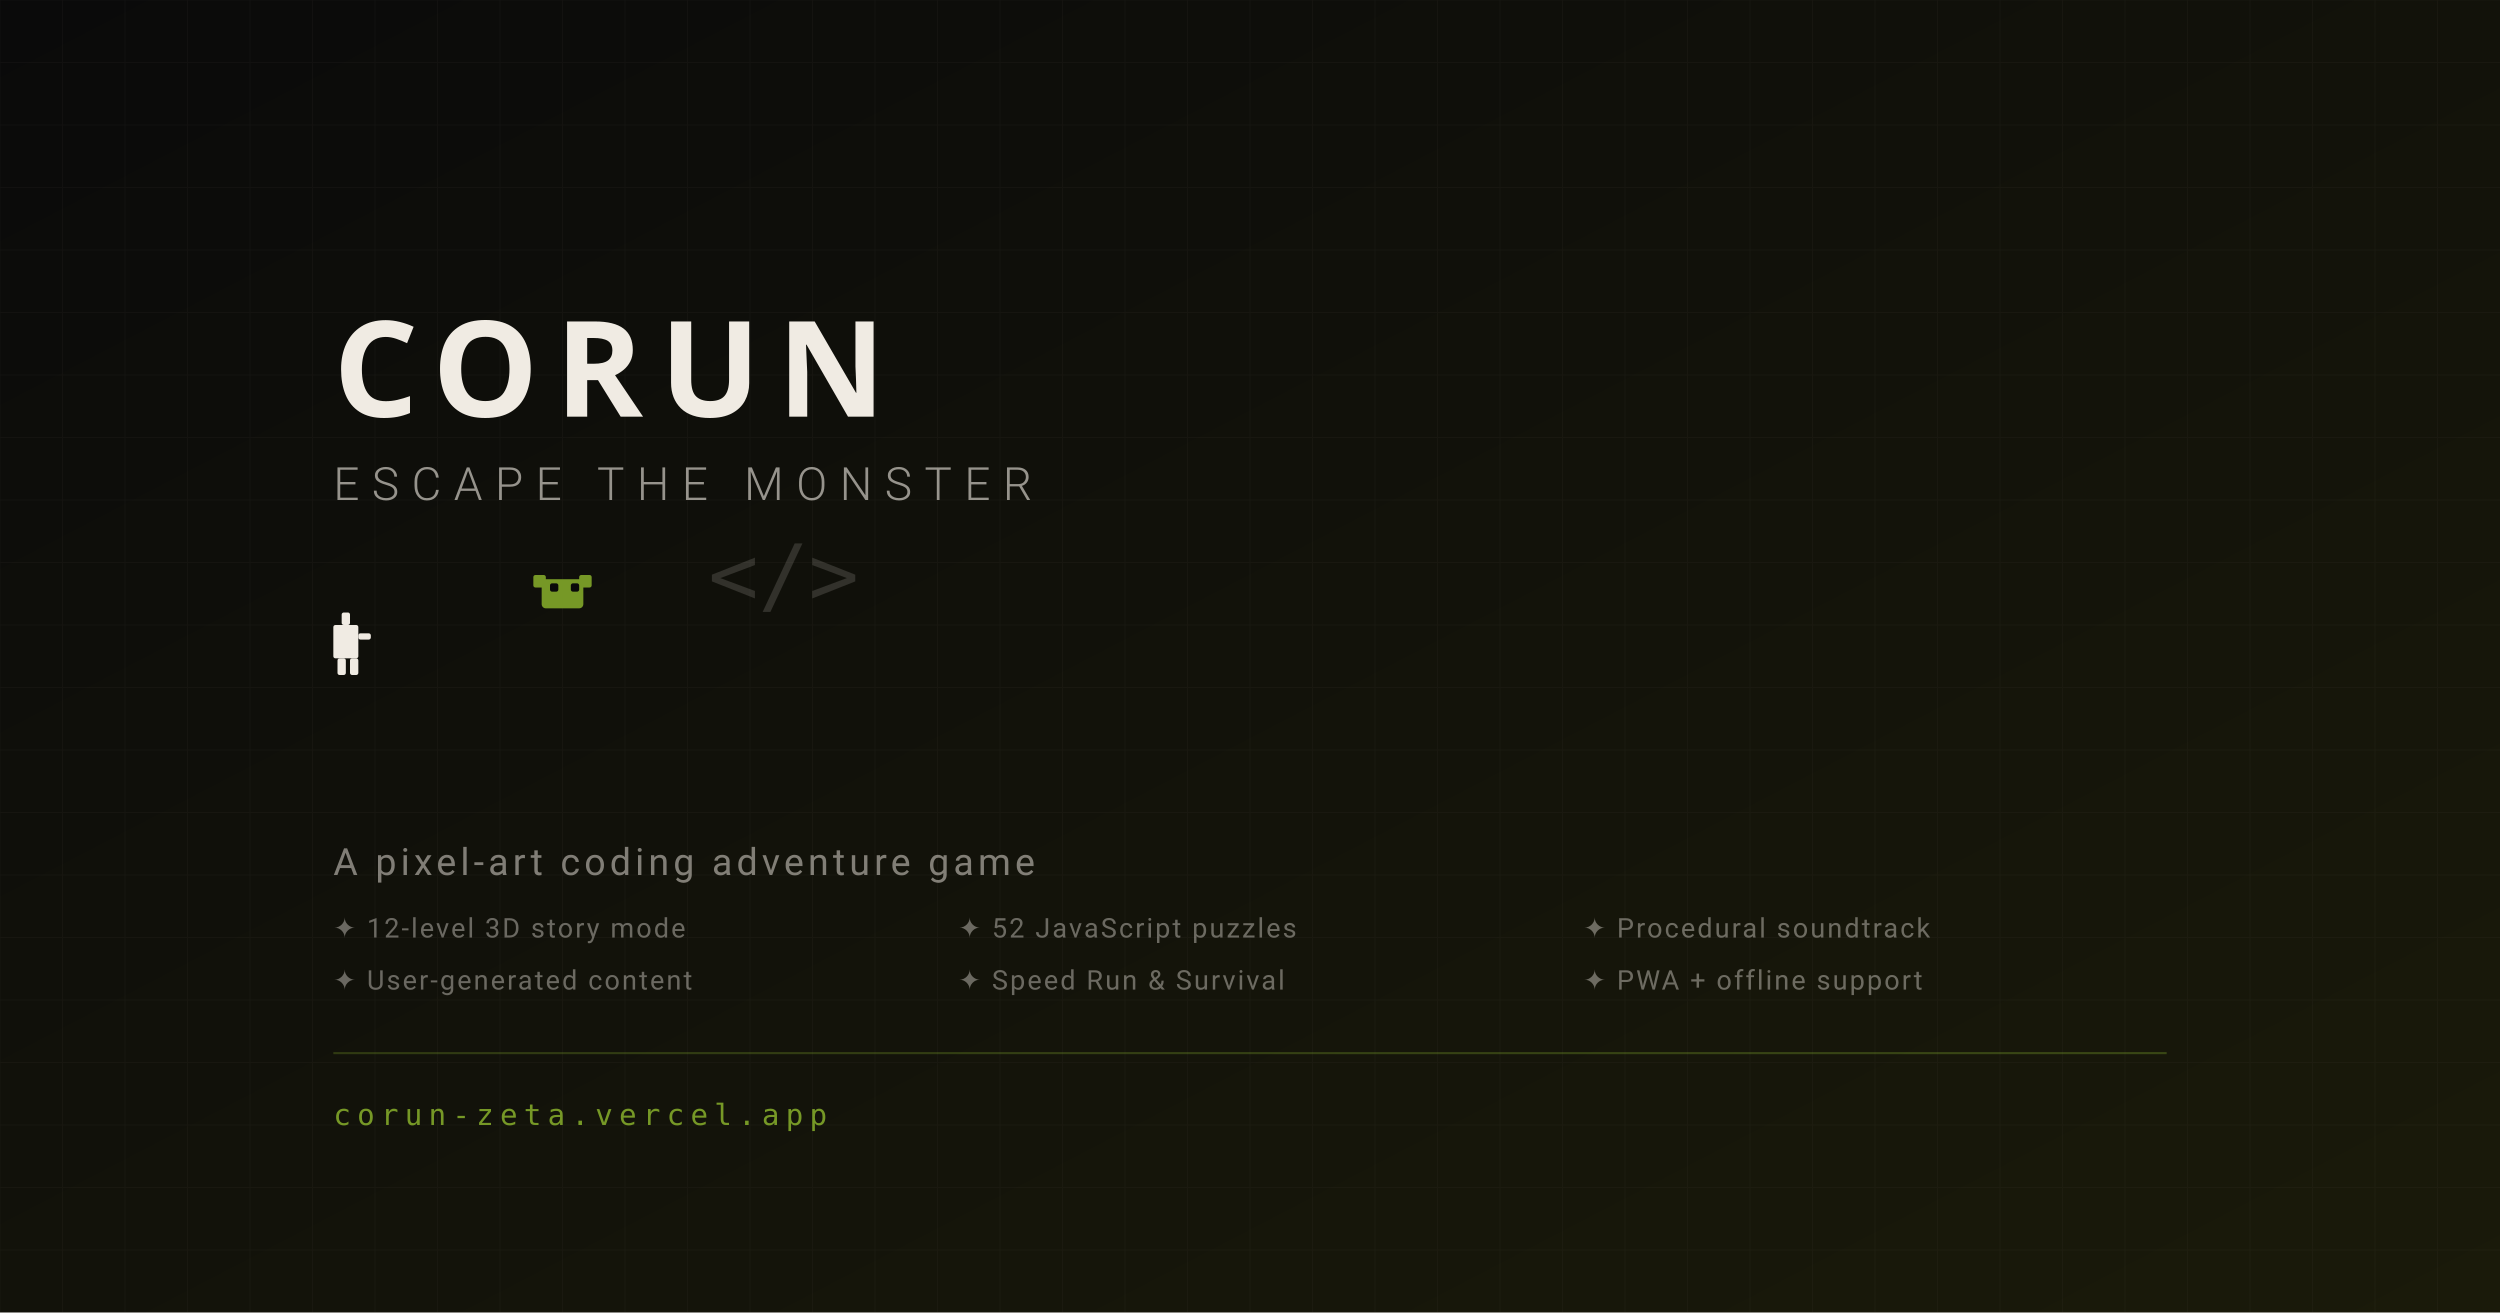
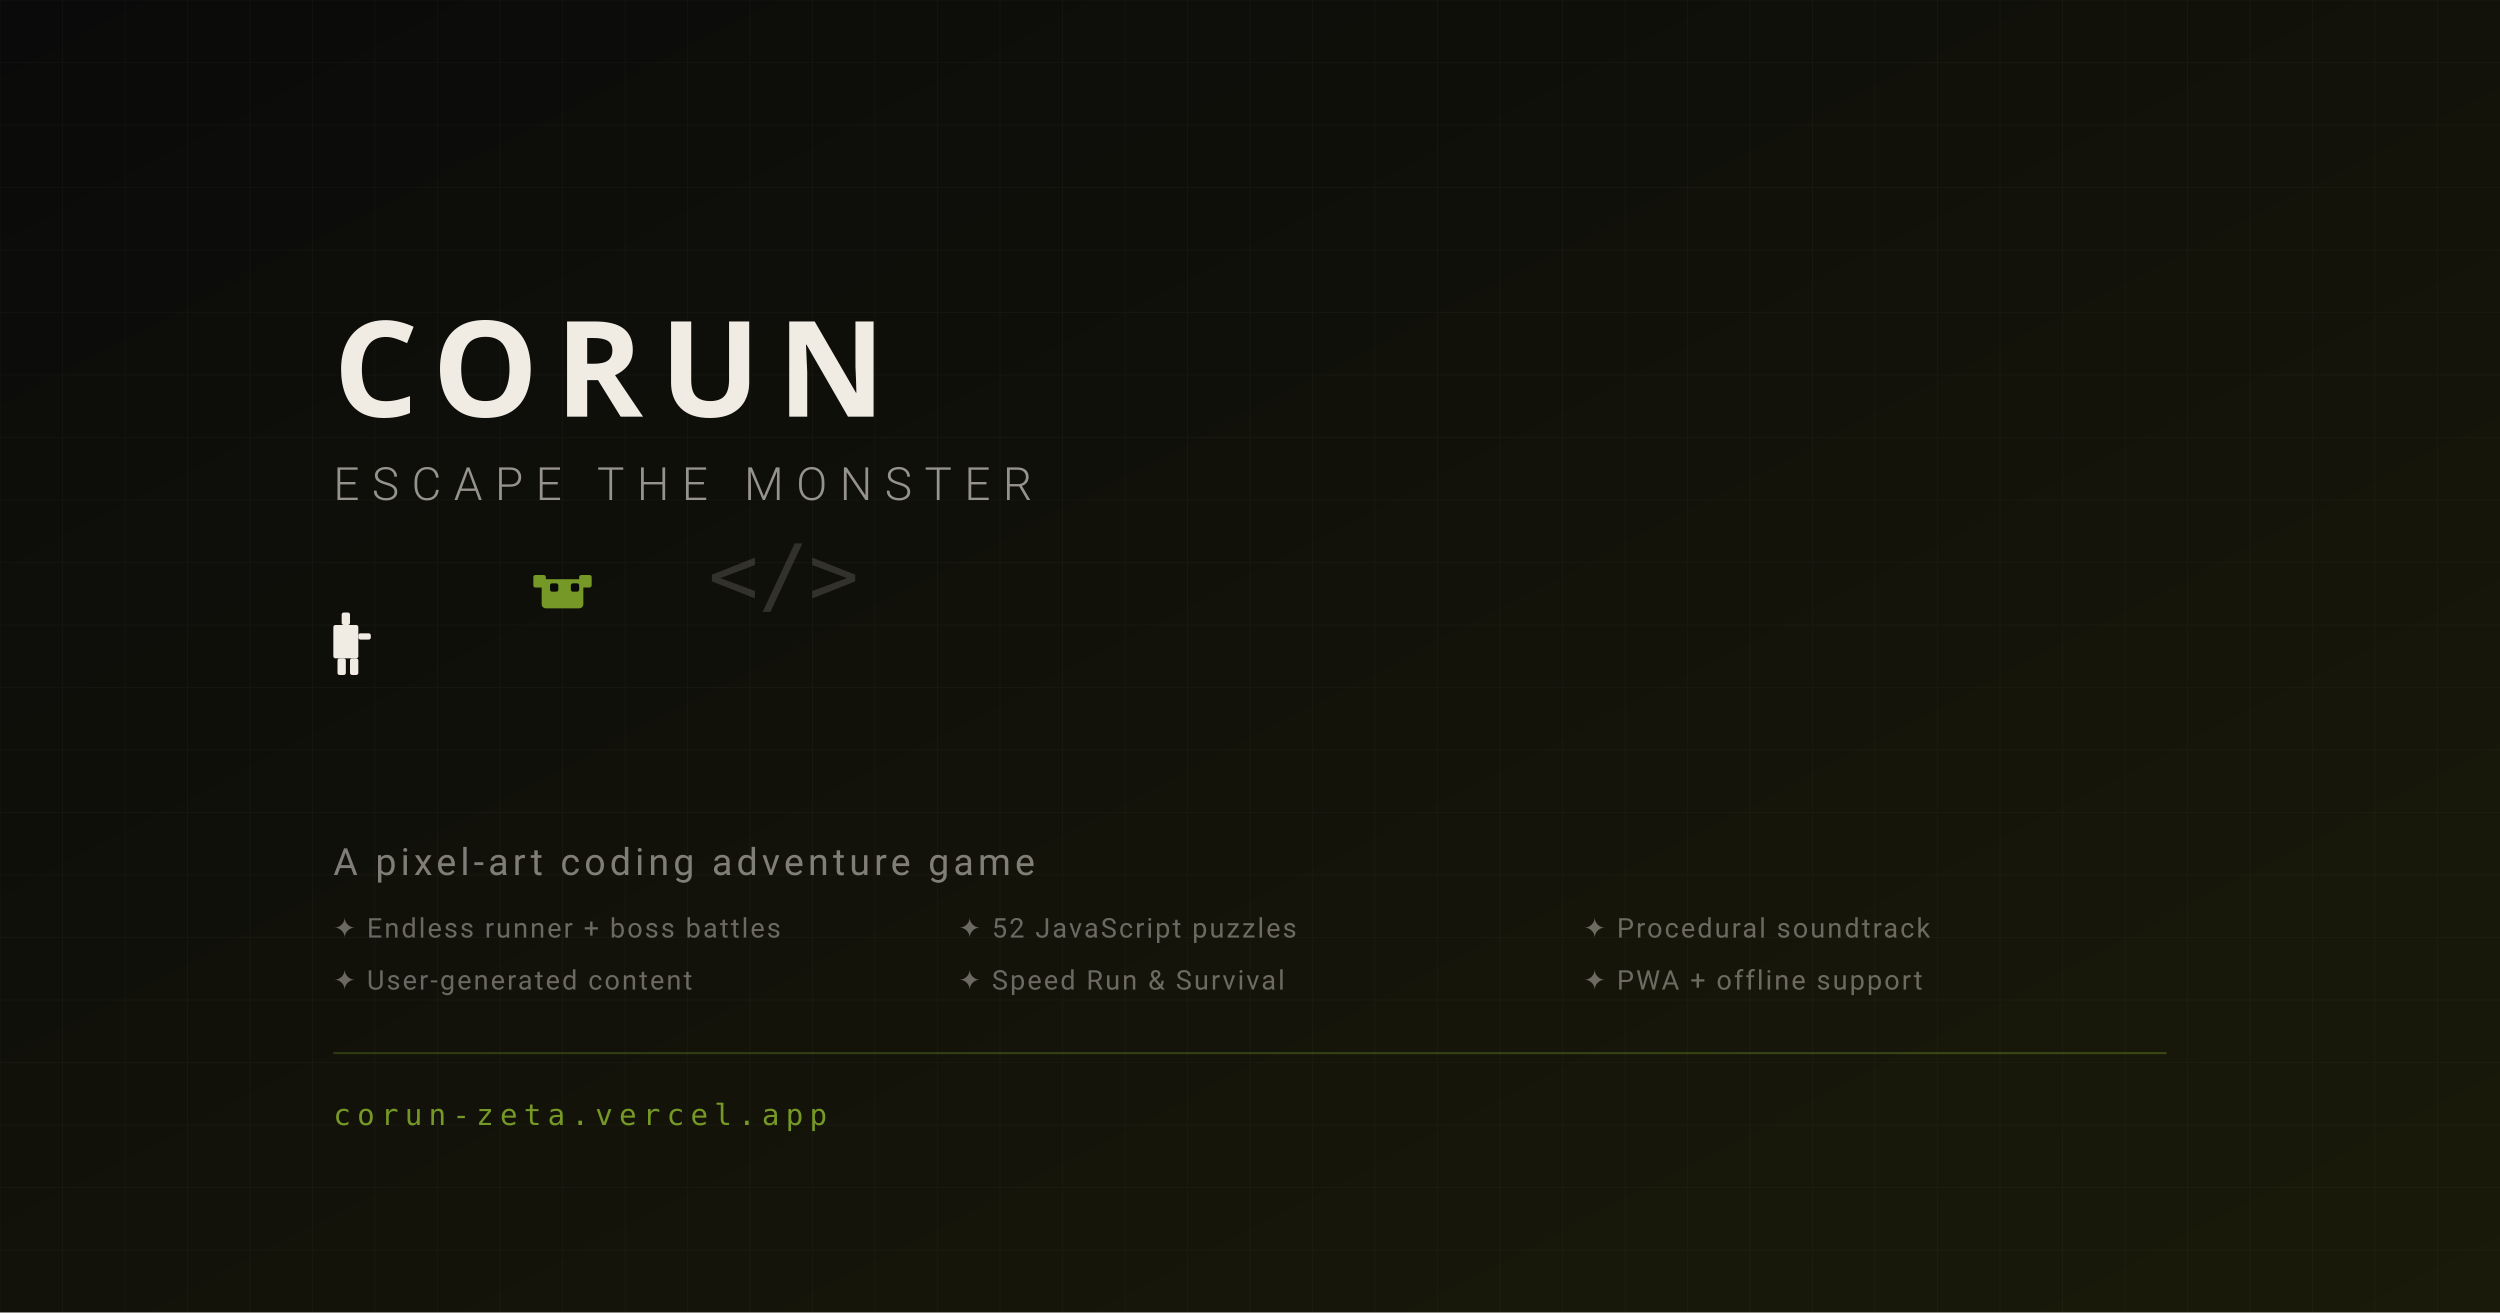
<svg xmlns="http://www.w3.org/2000/svg" width="1200" height="630" viewBox="0 0 1200 630">
  <defs>
    <linearGradient id="bg" x1="0" y1="0" x2="1" y2="1">
      <stop offset="0%" stop-color="#0a0a0a" />
      <stop offset="100%" stop-color="#1a1a0a" />
    </linearGradient>
    <linearGradient id="accent" x1="0" y1="0" x2="1" y2="0">
      <stop offset="0%" stop-color="#769826" />
      <stop offset="100%" stop-color="#8ab830" />
    </linearGradient>
  </defs>
  <rect width="1200" height="630" fill="url(#bg)" />
  <g opacity="0.03">
    <line x1="0" y1="0" x2="1200" y2="0" stroke="#F0EBE3" stroke-width="0.5" />
    <line x1="0" y1="30" x2="1200" y2="30" stroke="#F0EBE3" stroke-width="0.5" />
    <line x1="0" y1="60" x2="1200" y2="60" stroke="#F0EBE3" stroke-width="0.5" />
    <line x1="0" y1="90" x2="1200" y2="90" stroke="#F0EBE3" stroke-width="0.5" />
    <line x1="0" y1="120" x2="1200" y2="120" stroke="#F0EBE3" stroke-width="0.5" />
    <line x1="0" y1="150" x2="1200" y2="150" stroke="#F0EBE3" stroke-width="0.5" />
    <line x1="0" y1="180" x2="1200" y2="180" stroke="#F0EBE3" stroke-width="0.5" />
    <line x1="0" y1="210" x2="1200" y2="210" stroke="#F0EBE3" stroke-width="0.5" />
    <line x1="0" y1="240" x2="1200" y2="240" stroke="#F0EBE3" stroke-width="0.5" />
    <line x1="0" y1="270" x2="1200" y2="270" stroke="#F0EBE3" stroke-width="0.5" />
    <line x1="0" y1="300" x2="1200" y2="300" stroke="#F0EBE3" stroke-width="0.5" />
    <line x1="0" y1="330" x2="1200" y2="330" stroke="#F0EBE3" stroke-width="0.5" />
    <line x1="0" y1="360" x2="1200" y2="360" stroke="#F0EBE3" stroke-width="0.5" />
    <line x1="0" y1="390" x2="1200" y2="390" stroke="#F0EBE3" stroke-width="0.5" />
    <line x1="0" y1="420" x2="1200" y2="420" stroke="#F0EBE3" stroke-width="0.5" />
    <line x1="0" y1="450" x2="1200" y2="450" stroke="#F0EBE3" stroke-width="0.5" />
    <line x1="0" y1="480" x2="1200" y2="480" stroke="#F0EBE3" stroke-width="0.5" />
    <line x1="0" y1="510" x2="1200" y2="510" stroke="#F0EBE3" stroke-width="0.5" />
    <line x1="0" y1="540" x2="1200" y2="540" stroke="#F0EBE3" stroke-width="0.5" />
    <line x1="0" y1="570" x2="1200" y2="570" stroke="#F0EBE3" stroke-width="0.5" />
    <line x1="0" y1="600" x2="1200" y2="600" stroke="#F0EBE3" stroke-width="0.5" />
    <line x1="0" y1="630" x2="1200" y2="630" stroke="#F0EBE3" stroke-width="0.5" />
    <line x1="0" y1="0" x2="0" y2="630" stroke="#F0EBE3" stroke-width="0.5" />
    <line x1="30" y1="0" x2="30" y2="630" stroke="#F0EBE3" stroke-width="0.5" />
    <line x1="60" y1="0" x2="60" y2="630" stroke="#F0EBE3" stroke-width="0.5" />
    <line x1="90" y1="0" x2="90" y2="630" stroke="#F0EBE3" stroke-width="0.5" />
    <line x1="120" y1="0" x2="120" y2="630" stroke="#F0EBE3" stroke-width="0.5" />
    <line x1="150" y1="0" x2="150" y2="630" stroke="#F0EBE3" stroke-width="0.5" />
    <line x1="180" y1="0" x2="180" y2="630" stroke="#F0EBE3" stroke-width="0.5" />
    <line x1="210" y1="0" x2="210" y2="630" stroke="#F0EBE3" stroke-width="0.5" />
    <line x1="240" y1="0" x2="240" y2="630" stroke="#F0EBE3" stroke-width="0.5" />
    <line x1="270" y1="0" x2="270" y2="630" stroke="#F0EBE3" stroke-width="0.5" />
    <line x1="300" y1="0" x2="300" y2="630" stroke="#F0EBE3" stroke-width="0.5" />
    <line x1="330" y1="0" x2="330" y2="630" stroke="#F0EBE3" stroke-width="0.5" />
    <line x1="360" y1="0" x2="360" y2="630" stroke="#F0EBE3" stroke-width="0.5" />
    <line x1="390" y1="0" x2="390" y2="630" stroke="#F0EBE3" stroke-width="0.5" />
    <line x1="420" y1="0" x2="420" y2="630" stroke="#F0EBE3" stroke-width="0.5" />
    <line x1="450" y1="0" x2="450" y2="630" stroke="#F0EBE3" stroke-width="0.5" />
    <line x1="480" y1="0" x2="480" y2="630" stroke="#F0EBE3" stroke-width="0.5" />
    <line x1="510" y1="0" x2="510" y2="630" stroke="#F0EBE3" stroke-width="0.5" />
    <line x1="540" y1="0" x2="540" y2="630" stroke="#F0EBE3" stroke-width="0.5" />
    <line x1="570" y1="0" x2="570" y2="630" stroke="#F0EBE3" stroke-width="0.5" />
    <line x1="600" y1="0" x2="600" y2="630" stroke="#F0EBE3" stroke-width="0.5" />
    <line x1="630" y1="0" x2="630" y2="630" stroke="#F0EBE3" stroke-width="0.5" />
    <line x1="660" y1="0" x2="660" y2="630" stroke="#F0EBE3" stroke-width="0.5" />
    <line x1="690" y1="0" x2="690" y2="630" stroke="#F0EBE3" stroke-width="0.5" />
    <line x1="720" y1="0" x2="720" y2="630" stroke="#F0EBE3" stroke-width="0.5" />
    <line x1="750" y1="0" x2="750" y2="630" stroke="#F0EBE3" stroke-width="0.5" />
    <line x1="780" y1="0" x2="780" y2="630" stroke="#F0EBE3" stroke-width="0.5" />
    <line x1="810" y1="0" x2="810" y2="630" stroke="#F0EBE3" stroke-width="0.5" />
    <line x1="840" y1="0" x2="840" y2="630" stroke="#F0EBE3" stroke-width="0.5" />
    <line x1="870" y1="0" x2="870" y2="630" stroke="#F0EBE3" stroke-width="0.5" />
    <line x1="900" y1="0" x2="900" y2="630" stroke="#F0EBE3" stroke-width="0.5" />
    <line x1="930" y1="0" x2="930" y2="630" stroke="#F0EBE3" stroke-width="0.5" />
    <line x1="960" y1="0" x2="960" y2="630" stroke="#F0EBE3" stroke-width="0.5" />
    <line x1="990" y1="0" x2="990" y2="630" stroke="#F0EBE3" stroke-width="0.5" />
    <line x1="1020" y1="0" x2="1020" y2="630" stroke="#F0EBE3" stroke-width="0.5" />
    <line x1="1050" y1="0" x2="1050" y2="630" stroke="#F0EBE3" stroke-width="0.5" />
    <line x1="1080" y1="0" x2="1080" y2="630" stroke="#F0EBE3" stroke-width="0.5" />
    <line x1="1110" y1="0" x2="1110" y2="630" stroke="#F0EBE3" stroke-width="0.5" />
    <line x1="1140" y1="0" x2="1140" y2="630" stroke="#F0EBE3" stroke-width="0.5" />
    <line x1="1170" y1="0" x2="1170" y2="630" stroke="#F0EBE3" stroke-width="0.5" />
  </g>
  <g transform="translate(160, 280)">
    <rect x="0" y="20" width="12" height="16" fill="#F0EBE3" rx="1" />
    <rect x="4" y="14" width="4" height="6" fill="#F0EBE3" rx="1" />
    <rect x="2" y="36" width="4" height="8" fill="#F0EBE3" rx="1" />
    <rect x="8" y="36" width="4" height="8" fill="#F0EBE3" rx="1" />
    <rect x="12" y="24" width="6" height="3" fill="#F0EBE3" rx="1" />
  </g>
  <g transform="translate(260, 268)">
    <rect x="0" y="10" width="20" height="14" fill="#769826" rx="2" />
    <rect x="-4" y="8" width="6" height="6" fill="#769826" rx="1" />
    <rect x="18" y="8" width="6" height="6" fill="#769826" rx="1" />
    <rect x="4" y="12" width="4" height="4" fill="#0a0a0a" rx="1" />
    <rect x="14" y="12" width="4" height="4" fill="#0a0a0a" rx="1" />
  </g>
  <g transform="translate(340, 290)" opacity="0.15">
    <text font-family="monospace" font-size="40" fill="#F0EBE3">&lt;/&gt;</text>
  </g>
  <text x="160" y="200" font-family="'Poppins', 'Segoe UI', sans-serif" font-size="64" font-weight="800" fill="#F0EBE3" letter-spacing="8">
    CORUN
  </text>
  <text x="160" y="240" font-family="'Roboto', 'Segoe UI', sans-serif" font-size="22" font-weight="300" fill="rgba(240,235,227,0.6)" letter-spacing="6">
    ESCAPE THE MONSTER
  </text>
  <text x="160" y="420" font-family="'Roboto', 'Segoe UI', sans-serif" font-size="18" font-weight="400" fill="rgba(240,235,227,0.5)" letter-spacing="2">
    A pixel-art coding adventure game
  </text>
  <g font-family="'Roboto', 'Segoe UI', sans-serif" font-size="13" fill="rgba(240,235,227,0.4)" letter-spacing="1">
-     <text x="160" y="450">✦ 12-level 3D story mode</text>
+     <text x="160" y="450">✦ Endless runner + boss battles</text>
    <text x="460" y="450">✦ 52 JavaScript puzzles</text>
    <text x="760" y="450">✦ Procedural soundtrack</text>
    <text x="160" y="475">✦ User-generated content</text>
    <text x="460" y="475">✦ Speed Run &amp; Survival</text>
    <text x="760" y="475">✦ PWA + offline support</text>
  </g>
  <rect x="160" y="505" width="880" height="1" fill="url(#accent)" opacity="0.3" />
  <text x="160" y="540" font-family="'JetBrains Mono', monospace" font-size="14" fill="#769826" letter-spacing="3">
    corun-zeta.vercel.app
  </text>
</svg>
